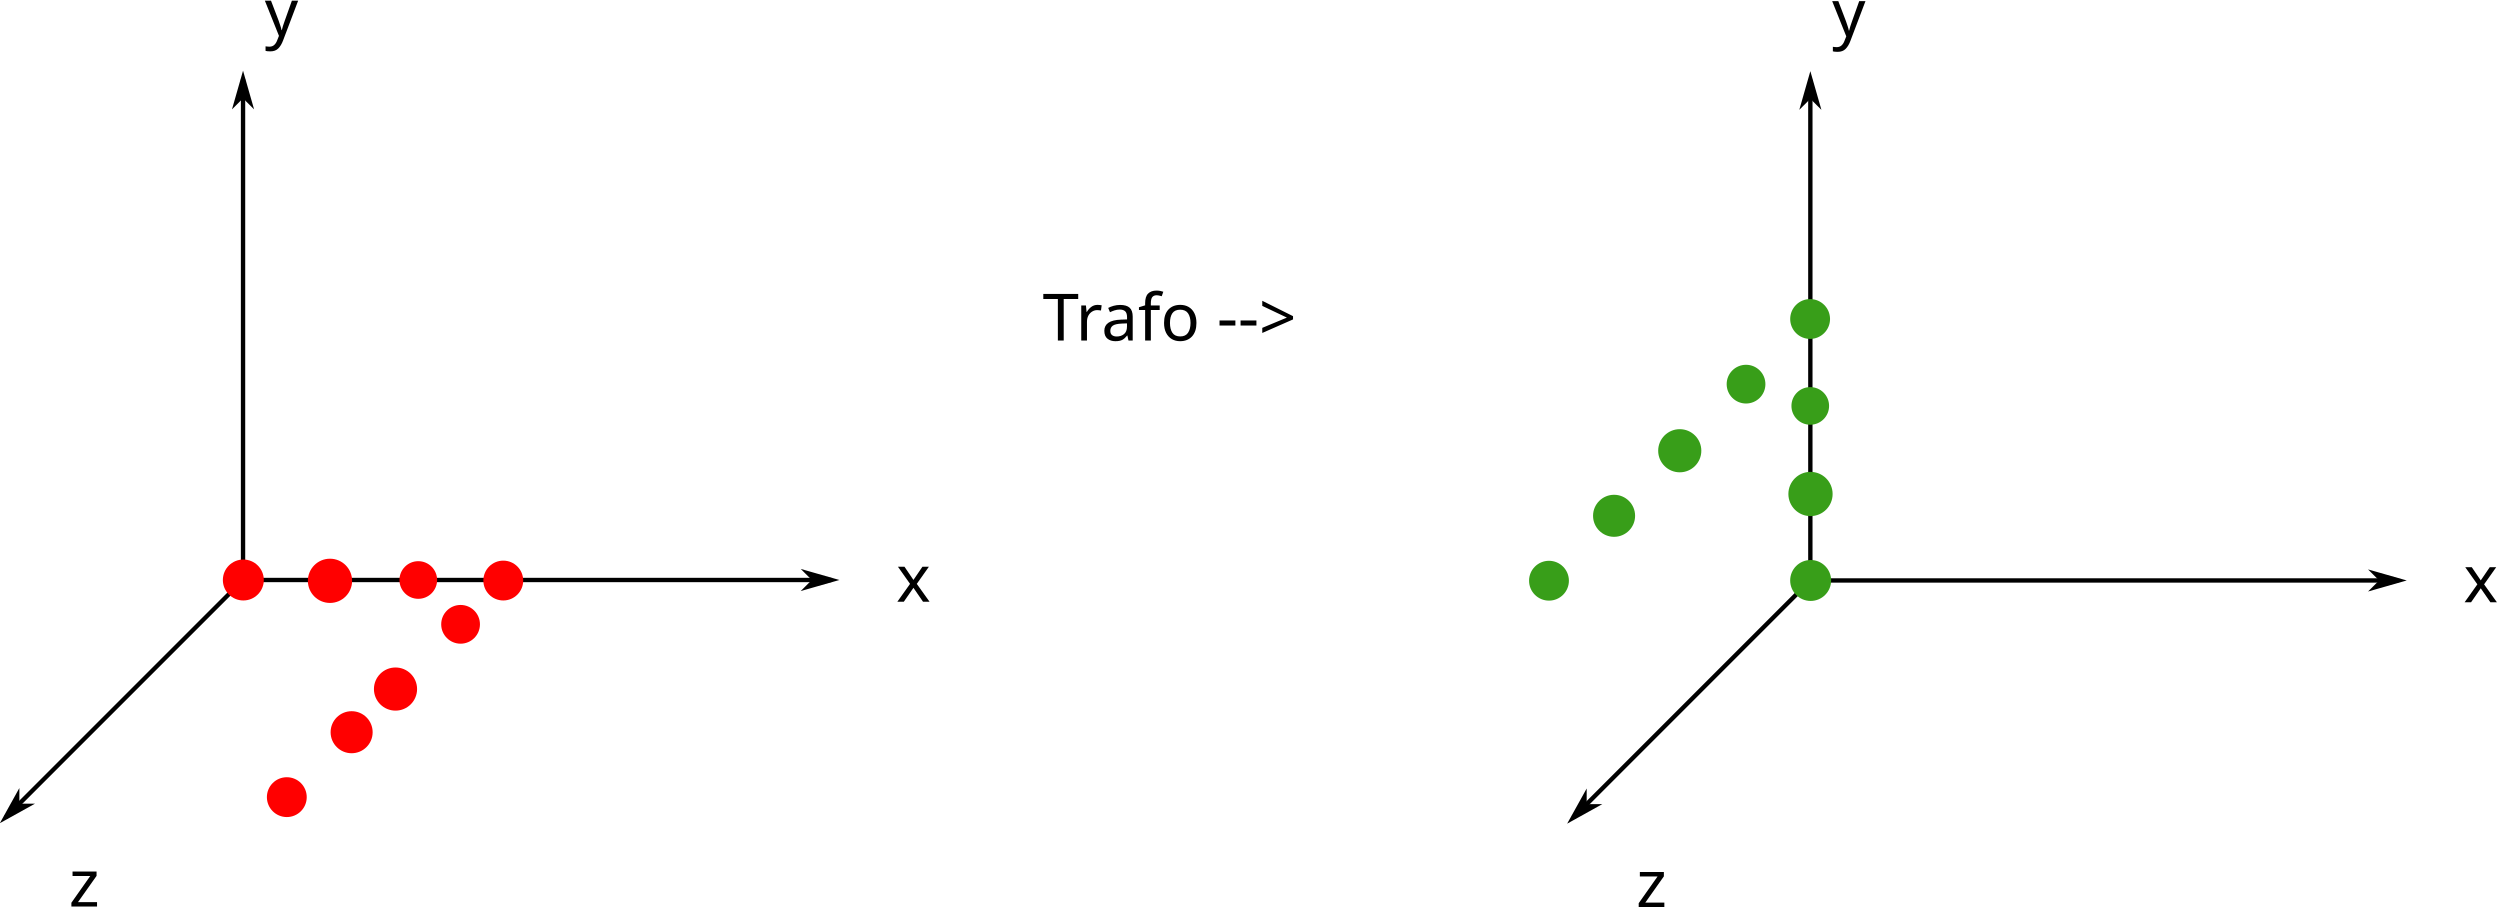
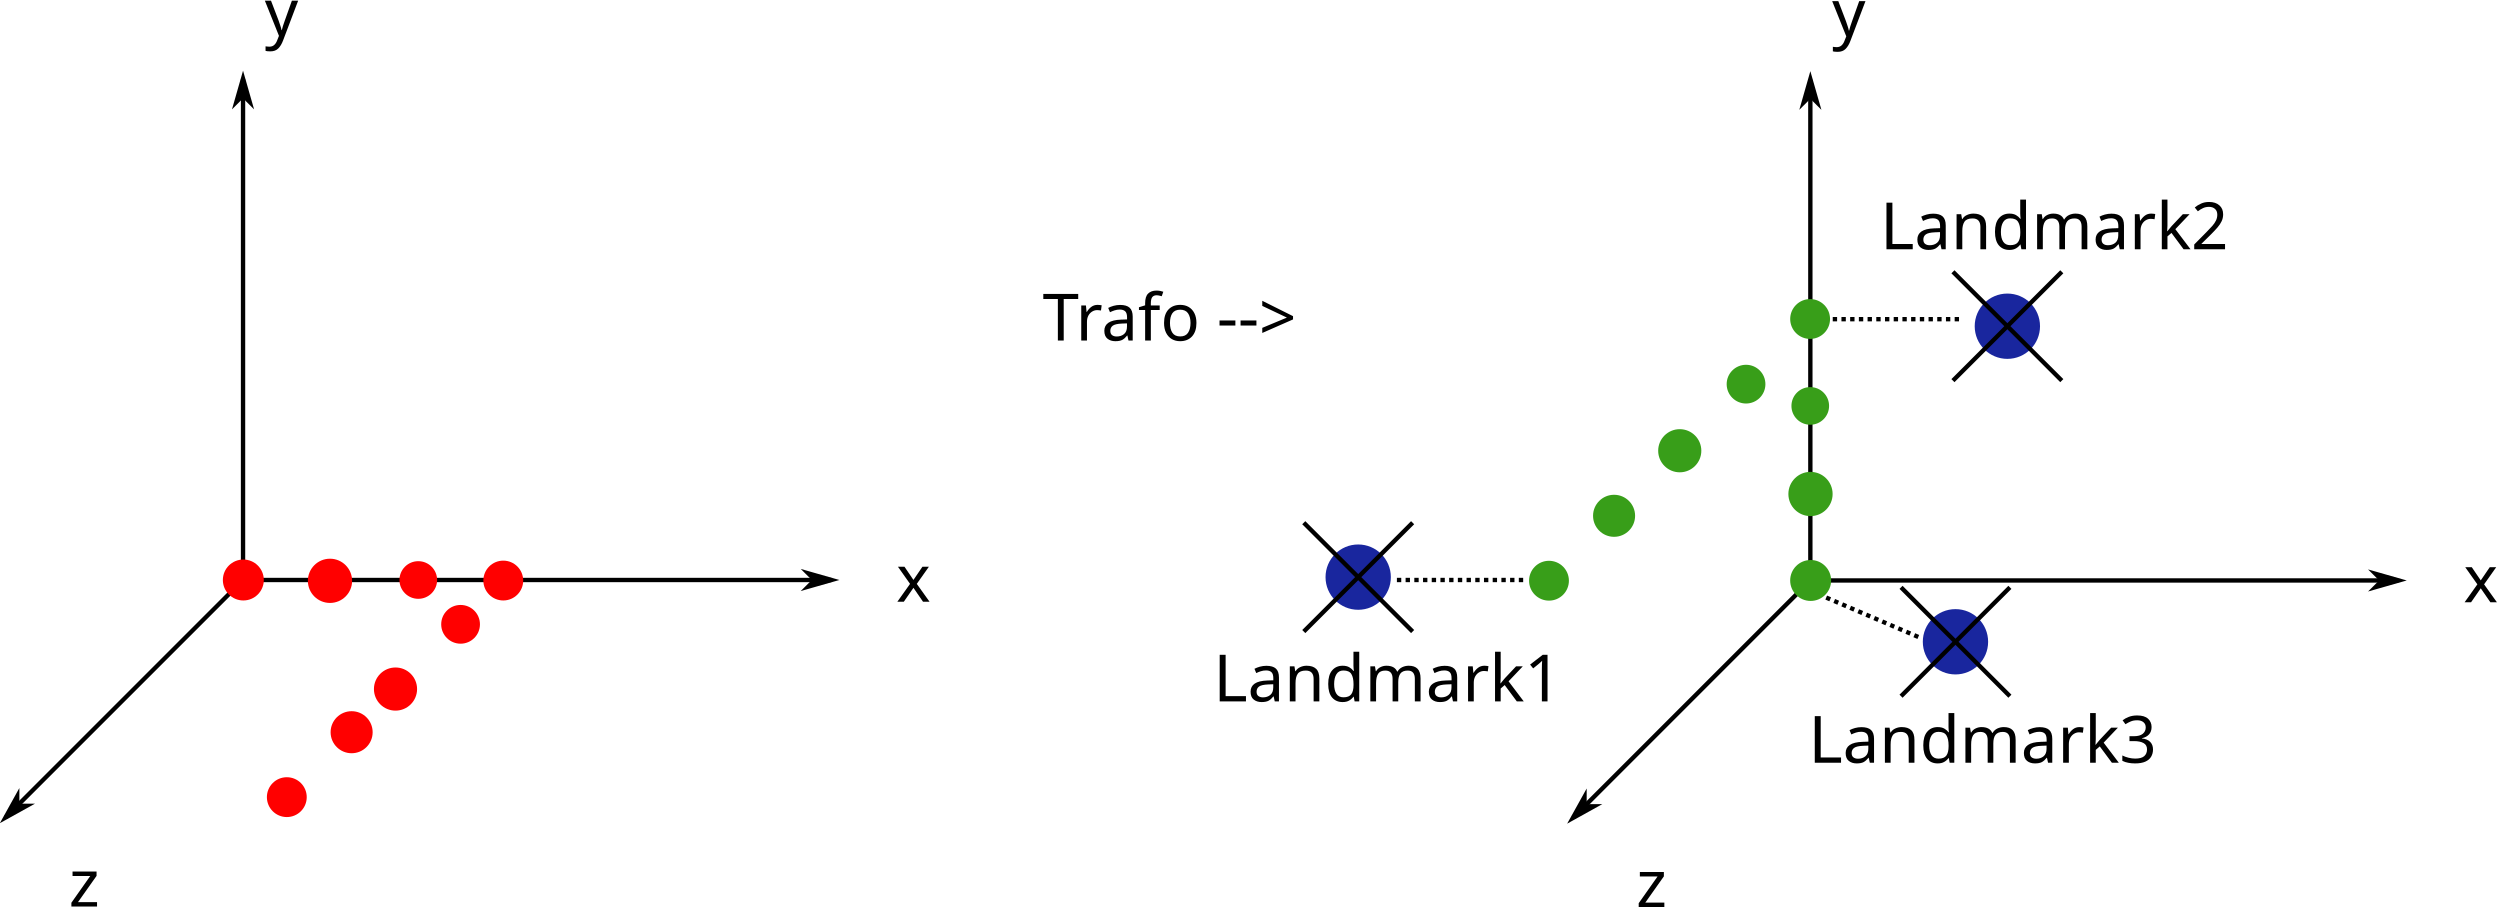
<svg xmlns="http://www.w3.org/2000/svg" width="162.04mm" height="58.79mm" viewBox="0 0 574.156 208.312" id="svg2" version="1.1">
  <defs id="defs4">
    <marker orient="auto" refY="0" refX="0" id="marker4476" style="overflow:visible">
      <path id="path4478" d="M 0,0 5,-5 -12.5,0 5,5 0,0 Z" style="fill:#000000;fill-opacity:1;fill-rule:evenodd;stroke:#000000;stroke-width:1pt;stroke-opacity:1" transform="matrix(-0.4,0,0,-0.4,-4,0)" />
    </marker>
    <marker style="overflow:visible" id="marker4440" refX="0" refY="0" orient="auto">
      <path transform="matrix(-0.4,0,0,-0.4,-4,0)" style="fill:#000000;fill-opacity:1;fill-rule:evenodd;stroke:#000000;stroke-width:1pt;stroke-opacity:1" d="M 0,0 5,-5 -12.5,0 5,5 0,0 Z" id="path4442" />
    </marker>
    <marker orient="auto" refY="0" refX="0" id="Arrow1Mend" style="overflow:visible">
      <path id="path4153" d="M 0,0 5,-5 -12.5,0 5,5 0,0 Z" style="fill:#000000;fill-opacity:1;fill-rule:evenodd;stroke:#000000;stroke-width:1pt;stroke-opacity:1" transform="matrix(-0.4,0,0,-0.4,-4,0)" />
    </marker>
    <marker orient="auto" refY="0" refX="0" id="Arrow1Mend-8" style="overflow:visible">
      <path id="path4153-7" d="M 0,0 5,-5 -12.5,0 5,5 0,0 Z" style="fill:#000000;fill-opacity:1;fill-rule:evenodd;stroke:#000000;stroke-width:1pt;stroke-opacity:1" transform="matrix(-0.4,0,0,-0.4,-4,0)" />
    </marker>
    <marker style="overflow:visible" id="marker4440-4" refX="0" refY="0" orient="auto">
      <path transform="matrix(-0.4,0,0,-0.4,-4,0)" style="fill:#000000;fill-opacity:1;fill-rule:evenodd;stroke:#000000;stroke-width:1pt;stroke-opacity:1" d="M 0,0 5,-5 -12.5,0 5,5 0,0 Z" id="path4442-4" />
    </marker>
    <marker orient="auto" refY="0" refX="0" id="marker4476-0" style="overflow:visible">
      <path id="path4478-0" d="M 0,0 5,-5 -12.5,0 5,5 0,0 Z" style="fill:#000000;fill-opacity:1;fill-rule:evenodd;stroke:#000000;stroke-width:1pt;stroke-opacity:1" transform="matrix(-0.4,0,0,-0.4,-4,0)" />
    </marker>
  </defs>
  <g id="layer1" transform="translate(-49.18513,-289.1591)">
    <g id="g4522">
      <path id="path4138" d="m 105,422.362 0,-115" style="fill:none;fill-rule:evenodd;stroke:#000000;stroke-width:1px;stroke-linecap:butt;stroke-linejoin:miter;stroke-opacity:1;marker-end:url(#Arrow1Mend)" />
      <path id="path4432" d="m 105,422.362 135,0" style="fill:none;fill-rule:evenodd;stroke:#000000;stroke-width:1px;stroke-linecap:butt;stroke-linejoin:miter;stroke-opacity:1;marker-end:url(#marker4440)" />
      <path id="path4468" d="M 105,422.362 50.536,476.826" style="fill:none;fill-rule:evenodd;stroke:#000000;stroke-width:1px;stroke-linecap:butt;stroke-linejoin:miter;stroke-opacity:1;marker-end:url(#marker4476)" />
      <text id="text4510" y="427.362" x="255" style="font-style:normal;font-weight:normal;font-size:15px;line-height:125%;font-family:Sans;text-align:start;letter-spacing:0px;word-spacing:0px;text-anchor:start;fill:#000000;fill-opacity:1;stroke:none;stroke-width:1px;stroke-linecap:butt;stroke-linejoin:miter;stroke-opacity:1" xml:space="preserve">
        <tspan y="427.362" x="255" id="tspan4512">x</tspan>
      </text>
      <text id="text4514" y="297.362" x="110" style="font-style:normal;font-weight:normal;font-size:15px;line-height:125%;font-family:Sans;text-align:start;letter-spacing:0px;word-spacing:0px;text-anchor:start;fill:#000000;fill-opacity:1;stroke:none;stroke-width:1px;stroke-linecap:butt;stroke-linejoin:miter;stroke-opacity:1" xml:space="preserve">
        <tspan y="297.362" x="110" id="tspan4516">y</tspan>
      </text>
      <text id="text4518" y="497.362" x="65" style="font-style:normal;font-weight:normal;font-size:15px;line-height:125%;font-family:Sans;text-align:start;letter-spacing:0px;word-spacing:0px;text-anchor:start;fill:#000000;fill-opacity:1;stroke:none;stroke-width:1px;stroke-linecap:butt;stroke-linejoin:miter;stroke-opacity:1" xml:space="preserve">
        <tspan y="497.362" x="65" id="tspan4520">z</tspan>
      </text>
    </g>
    <circle style="opacity:1;fill:#ff0000;fill-opacity:1;stroke:none;stroke-width:2;stroke-linecap:round;stroke-miterlimit:4;stroke-dasharray:none;stroke-dashoffset:0;stroke-opacity:1" id="path4533" cx="105.069" cy="422.364" r="4.702" />
    <circle style="opacity:1;fill:#ff0000;fill-opacity:1;stroke:none;stroke-width:2;stroke-linecap:round;stroke-miterlimit:4;stroke-dasharray:none;stroke-dashoffset:0;stroke-opacity:1" id="path4533-0" cx="124.969" cy="422.554" r="5.08" />
    <circle style="opacity:1;fill:#ff0000;fill-opacity:1;stroke:none;stroke-width:2;stroke-linecap:round;stroke-miterlimit:4;stroke-dasharray:none;stroke-dashoffset:0;stroke-opacity:1" id="path4533-3" cx="145.248" cy="422.364" r="4.323" />
    <circle style="opacity:1;fill:#ff0000;fill-opacity:1;stroke:none;stroke-width:2;stroke-linecap:round;stroke-miterlimit:4;stroke-dasharray:none;stroke-dashoffset:0;stroke-opacity:1" id="path4533-9" cx="164.768" cy="422.491" r="4.575" />
    <circle style="opacity:1;fill:#ff0000;fill-opacity:1;stroke:none;stroke-width:2;stroke-linecap:round;stroke-miterlimit:4;stroke-dasharray:none;stroke-dashoffset:0;stroke-opacity:1" id="path4533-35" cx="154.961" cy="432.543" r="4.449" />
    <circle style="opacity:1;fill:#ff0000;fill-opacity:1;stroke:none;stroke-width:2;stroke-linecap:round;stroke-miterlimit:4;stroke-dasharray:none;stroke-dashoffset:0;stroke-opacity:1" id="path4533-4" cx="140.017" cy="447.411" r="4.954" />
    <circle style="opacity:1;fill:#ff0000;fill-opacity:1;stroke:none;stroke-width:2;stroke-linecap:round;stroke-miterlimit:4;stroke-dasharray:none;stroke-dashoffset:0;stroke-opacity:1" id="path4533-6" cx="129.939" cy="457.324" r="4.828" />
    <circle style="opacity:1;fill:#ff0000;fill-opacity:1;stroke:none;stroke-width:2;stroke-linecap:round;stroke-miterlimit:4;stroke-dasharray:none;stroke-dashoffset:0;stroke-opacity:1" id="path4533-48" cx="115.053" cy="472.234" r="4.575" />
    <g transform="translate(359.9553,0.1085056)" id="g4522-3">
      <path id="path4138-5" d="m 105,422.362 0,-115" style="fill:none;fill-rule:evenodd;stroke:#000000;stroke-width:1px;stroke-linecap:butt;stroke-linejoin:miter;stroke-opacity:1;marker-end:url(#Arrow1Mend-8)" />
      <path id="path4432-0" d="m 105,422.362 135,0" style="fill:none;fill-rule:evenodd;stroke:#000000;stroke-width:1px;stroke-linecap:butt;stroke-linejoin:miter;stroke-opacity:1;marker-end:url(#marker4440-4)" />
      <path id="path4468-3" d="M 105,422.362 50.536,476.826" style="fill:none;fill-rule:evenodd;stroke:#000000;stroke-width:1px;stroke-linecap:butt;stroke-linejoin:miter;stroke-opacity:1;marker-end:url(#marker4476-0)" />
      <text id="text4510-4" y="427.362" x="255" style="font-style:normal;font-weight:normal;font-size:15px;line-height:125%;font-family:Sans;text-align:start;letter-spacing:0px;word-spacing:0px;text-anchor:start;fill:#000000;fill-opacity:1;stroke:none;stroke-width:1px;stroke-linecap:butt;stroke-linejoin:miter;stroke-opacity:1" xml:space="preserve">
        <tspan y="427.362" x="255" id="tspan4512-6">x</tspan>
      </text>
      <text id="text4514-0" y="297.362" x="110" style="font-style:normal;font-weight:normal;font-size:15px;line-height:125%;font-family:Sans;text-align:start;letter-spacing:0px;word-spacing:0px;text-anchor:start;fill:#000000;fill-opacity:1;stroke:none;stroke-width:1px;stroke-linecap:butt;stroke-linejoin:miter;stroke-opacity:1" xml:space="preserve">
        <tspan y="297.362" x="110" id="tspan4516-0">y</tspan>
      </text>
      <text id="text4518-4" y="497.362" x="65" style="font-style:normal;font-weight:normal;font-size:15px;line-height:125%;font-family:Sans;text-align:start;letter-spacing:0px;word-spacing:0px;text-anchor:start;fill:#000000;fill-opacity:1;stroke:none;stroke-width:1px;stroke-linecap:butt;stroke-linejoin:miter;stroke-opacity:1" xml:space="preserve">
        <tspan y="497.362" x="65" id="tspan4520-9">z</tspan>
      </text>
    </g>
    <circle style="opacity:1;fill:#389e19;fill-opacity:1;stroke:none;stroke-width:2;stroke-linecap:round;stroke-miterlimit:4;stroke-dasharray:none;stroke-dashoffset:0;stroke-opacity:1" id="path4533-7" cx="465.024" cy="422.473" r="4.702" />
    <circle style="opacity:1;fill:#389e19;fill-opacity:1;stroke:none;stroke-width:2;stroke-linecap:round;stroke-miterlimit:4;stroke-dasharray:none;stroke-dashoffset:0;stroke-opacity:1" id="path4533-0-6" cx="464.989" cy="402.611" r="5.08" />
    <circle style="opacity:1;fill:#389e19;fill-opacity:1;stroke:none;stroke-width:2;stroke-linecap:round;stroke-miterlimit:4;stroke-dasharray:none;stroke-dashoffset:0;stroke-opacity:1" id="path4533-3-8" cx="464.935" cy="382.384" r="4.323" />
    <circle style="opacity:1;fill:#389e19;fill-opacity:1;stroke:none;stroke-width:2;stroke-linecap:round;stroke-miterlimit:4;stroke-dasharray:none;stroke-dashoffset:0;stroke-opacity:1" id="path4533-9-6" cx="464.902" cy="362.421" r="4.575" />
    <circle style="opacity:1;fill:#389e19;fill-opacity:1;stroke:none;stroke-width:2;stroke-linecap:round;stroke-miterlimit:4;stroke-dasharray:none;stroke-dashoffset:0;stroke-opacity:1" id="path4533-35-5" cx="450.185" cy="377.384" r="4.449" />
    <circle style="opacity:1;fill:#389e19;fill-opacity:1;stroke:none;stroke-width:2;stroke-linecap:round;stroke-miterlimit:4;stroke-dasharray:none;stroke-dashoffset:0;stroke-opacity:1" id="path4533-4-6" cx="434.962" cy="392.678" r="4.954" />
    <circle style="opacity:1;fill:#389e19;fill-opacity:1;stroke:none;stroke-width:2;stroke-linecap:round;stroke-miterlimit:4;stroke-dasharray:none;stroke-dashoffset:0;stroke-opacity:1" id="path4533-6-6" cx="419.878" cy="407.62" r="4.828" />
    <circle style="opacity:1;fill:#389e19;fill-opacity:1;stroke:none;stroke-width:2;stroke-linecap:round;stroke-miterlimit:4;stroke-dasharray:none;stroke-dashoffset:0;stroke-opacity:1" id="path4533-48-9" cx="404.929" cy="422.529" r="4.575" />
    <text xml:space="preserve" style="font-style:normal;font-weight:normal;font-size:15px;line-height:125%;font-family:Sans;text-align:start;letter-spacing:0px;word-spacing:0px;text-anchor:start;fill:#000000;fill-opacity:1;stroke:none;stroke-width:1px;stroke-linecap:butt;stroke-linejoin:miter;stroke-opacity:1" x="288.637" y="367.362" id="text5553">
      <tspan id="tspan5555" x="288.637" y="367.362">Trafo --&gt;</tspan>
    </text>
+     <g id="g5563" transform="translate(-1.38896,-3.156727)">
+       <circle r="7.5" cy="424.862" cx="362.5" id="path5557" style="opacity:1;fill:#19269e;fill-opacity:1;stroke:none;stroke-width:2;stroke-linecap:round;stroke-miterlimit:4;stroke-dasharray:none;stroke-dashoffset:0;stroke-opacity:1" />
+       <path id="path5559" d="m 350,437.362 25,-25" style="fill:none;fill-rule:evenodd;stroke:#000000;stroke-width:1px;stroke-linecap:butt;stroke-linejoin:miter;stroke-opacity:1" />
+       <path id="path5561" d="m 350,412.362 25,25" style="fill:none;fill-rule:evenodd;stroke:#000000;stroke-width:1px;stroke-linecap:butt;stroke-linejoin:miter;stroke-opacity:1" />
+     </g>
+     <path style="fill:none;fill-rule:evenodd;stroke:#000000;stroke-width:1;stroke-linecap:butt;stroke-linejoin:miter;stroke-opacity:1;stroke-miterlimit:4;stroke-dasharray:1,1;stroke-dashoffset:0" d="m 370,422.362 30,0" id="path5568" />
+     <text xml:space="preserve" style="font-style:normal;font-weight:normal;font-size:15px;line-height:125%;font-family:Sans;text-align:start;letter-spacing:0px;word-spacing:0px;text-anchor:start;fill:#000000;fill-opacity:1;stroke:none;stroke-width:1px;stroke-linecap:butt;stroke-linejoin:miter;stroke-opacity:1" x="327.852" y="450.242" id="text5570">
+       <tspan id="tspan5572" x="327.852" y="450.242">Landmark1</tspan>
+     </text>
+     <g id="g5563-6" transform="translate(147.7024,-60.78236)">
+       <circle r="7.5" cy="424.862" cx="362.5" id="path5557-0" style="opacity:1;fill:#19269e;fill-opacity:1;stroke:none;stroke-width:2;stroke-linecap:round;stroke-miterlimit:4;stroke-dasharray:none;stroke-dashoffset:0;stroke-opacity:1" />
+       <path id="path5559-6" d="m 350,437.362 25,-25" style="fill:none;fill-rule:evenodd;stroke:#000000;stroke-width:1px;stroke-linecap:butt;stroke-linejoin:miter;stroke-opacity:1" />
+       <path id="path5561-0" d="m 350,412.362 25,25" style="fill:none;fill-rule:evenodd;stroke:#000000;stroke-width:1px;stroke-linecap:butt;stroke-linejoin:miter;stroke-opacity:1" />
+     </g>
+     <path style="fill:none;fill-rule:evenodd;stroke:#000000;stroke-width:1;stroke-linecap:butt;stroke-linejoin:miter;stroke-miterlimit:4;stroke-dasharray:1, 1;stroke-dashoffset:0;stroke-opacity:1" d="m 470.099,362.464 30,0" id="path5568-8" />
+     <text xml:space="preserve" style="font-style:normal;font-weight:normal;font-size:15px;line-height:125%;font-family:Sans;text-align:start;letter-spacing:0px;word-spacing:0px;text-anchor:start;fill:#000000;fill-opacity:1;stroke:none;stroke-width:1px;stroke-linecap:butt;stroke-linejoin:miter;stroke-opacity:1" x="480.984" y="346.402" id="text5570-0">
+       <tspan id="tspan5572-0" x="480.984" y="346.402">Landmark2</tspan>
+     </text>
+     <g id="g5563-7" transform="translate(135.7836,11.69226)">
+       <circle r="7.5" cy="424.862" cx="362.5" id="path5557-7" style="opacity:1;fill:#19269e;fill-opacity:1;stroke:none;stroke-width:2;stroke-linecap:round;stroke-miterlimit:4;stroke-dasharray:none;stroke-dashoffset:0;stroke-opacity:1" />
+       <path id="path5559-5" d="m 350,437.362 25,-25" style="fill:none;fill-rule:evenodd;stroke:#000000;stroke-width:1px;stroke-linecap:butt;stroke-linejoin:miter;stroke-opacity:1" />
+       <path id="path5561-3" d="m 350,412.362 25,25" style="fill:none;fill-rule:evenodd;stroke:#000000;stroke-width:1px;stroke-linecap:butt;stroke-linejoin:miter;stroke-opacity:1" />
+     </g>
+     <path style="fill:none;fill-rule:evenodd;stroke:#000000;stroke-width:1;stroke-linecap:butt;stroke-linejoin:miter;stroke-miterlimit:4;stroke-dasharray:1, 1;stroke-dashoffset:0;stroke-opacity:1" d="m 489.747,435.443 -21.265,-9.091" id="path5568-7" />
+     <text xml:space="preserve" style="font-style:normal;font-weight:normal;font-size:15px;line-height:125%;font-family:Sans;text-align:start;letter-spacing:0px;word-spacing:0px;text-anchor:start;fill:#000000;fill-opacity:1;stroke:none;stroke-width:1px;stroke-linecap:butt;stroke-linejoin:miter;stroke-opacity:1" x="464.52" y="464.333" id="text5570-7">
+       <tspan id="tspan5572-8" x="464.52" y="464.333">Landmark3</tspan>
+     </text>
  </g>
</svg>
